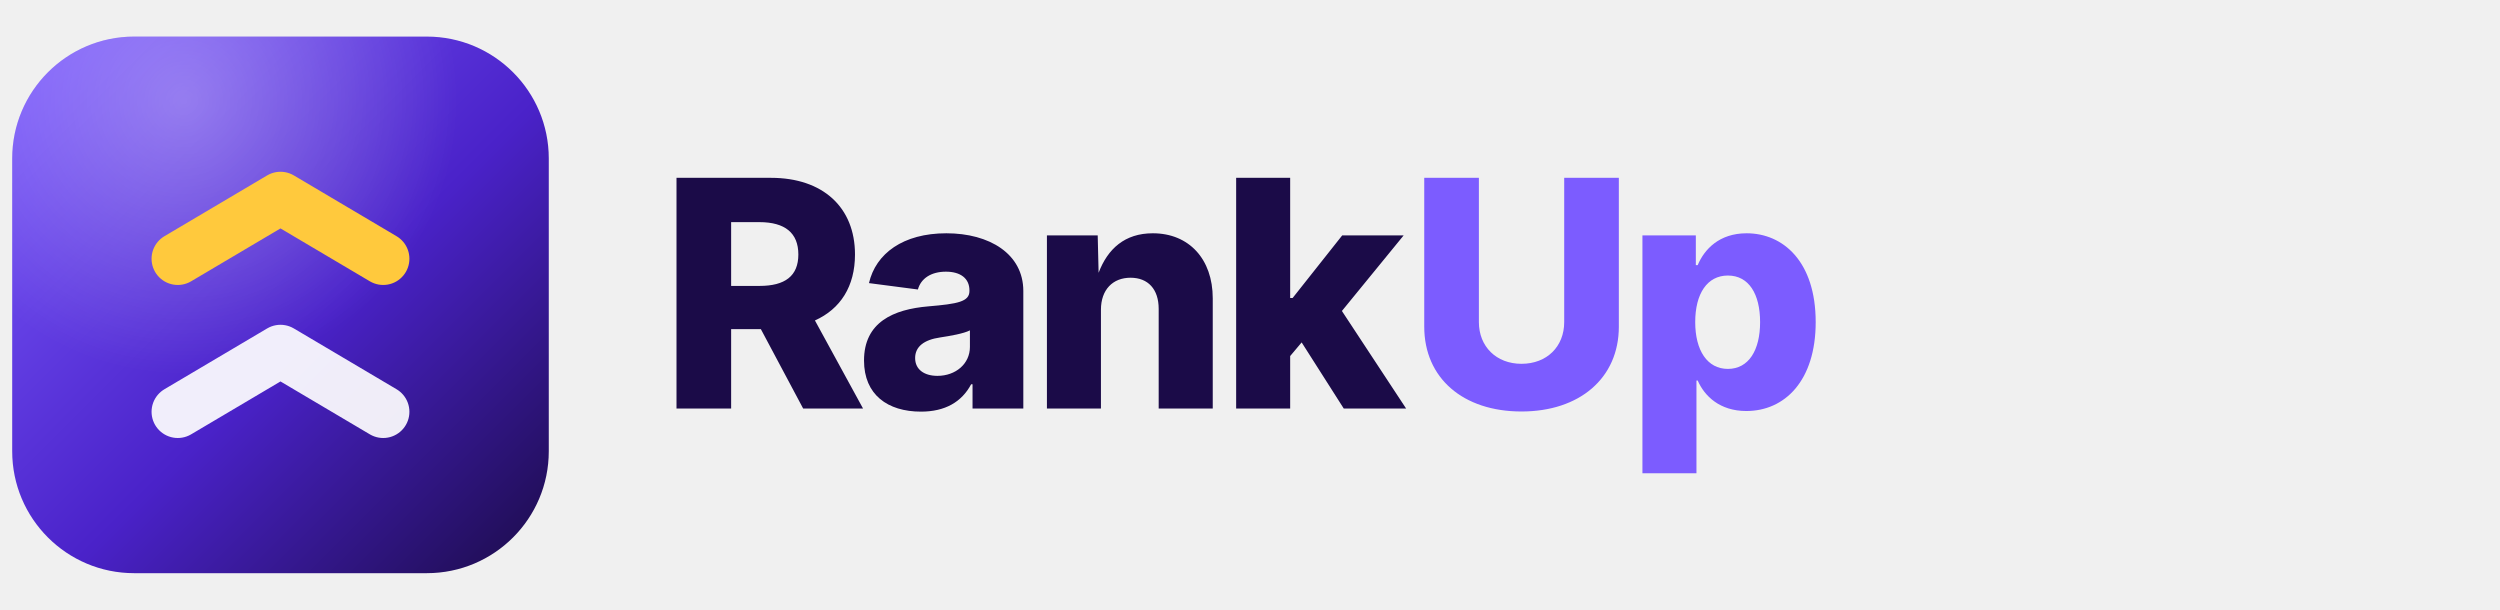
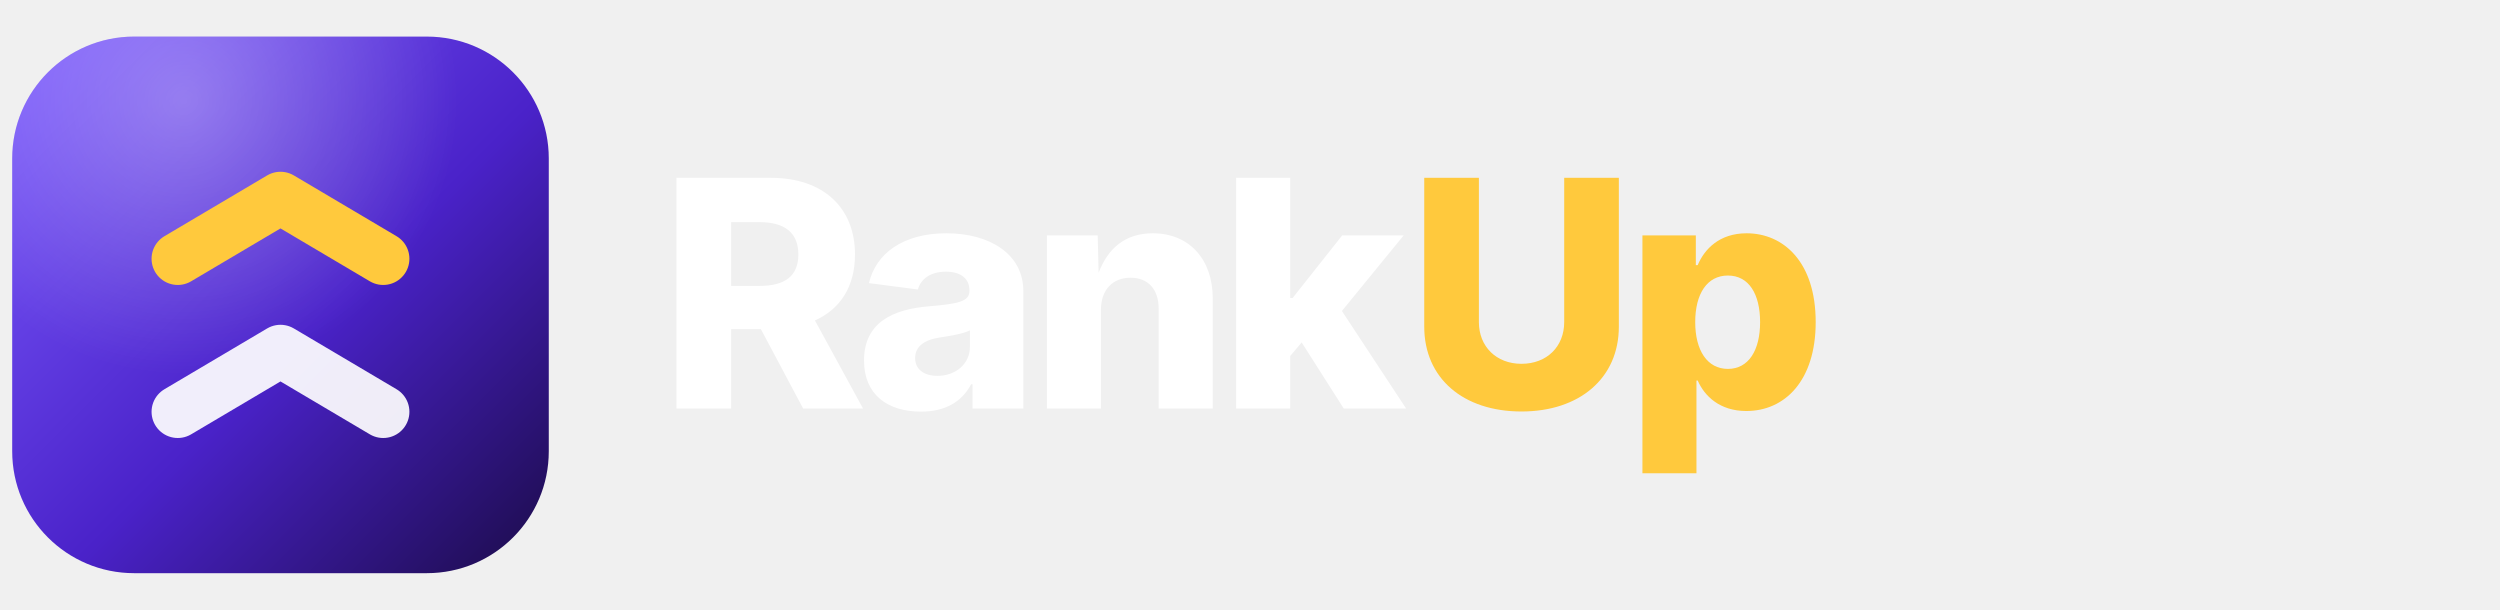
<svg xmlns="http://www.w3.org/2000/svg" viewBox="0 0 820 200" role="img" aria-label="RankUp">
  <defs>
    <linearGradient id="g" x1="0" y1="0" x2="1" y2="1">
      <stop offset="0" stop-color="#7C5CFF" />
      <stop offset="0.55" stop-color="#4A22C9" />
      <stop offset="1" stop-color="#1B0B48" />
    </linearGradient>
    <radialGradient id="gl" cx="0.32" cy="0.12" r="0.85">
      <stop offset="0" stop-color="#FFFFFF" stop-opacity="0.30" />
      <stop offset="0.6" stop-color="#FFFFFF" stop-opacity="0" />
    </radialGradient>
  </defs>
  <g transform="translate(4 12)">
    <rect width="176" height="176" rx="40" fill="url(#g)" />
    <rect width="176" height="176" rx="40" fill="url(#gl)" />
    <g transform="translate(88 88) scale(0.3438) translate(-256 -256)" fill="none" stroke-width="50" stroke-linecap="round" stroke-linejoin="round">
      <path d="M158 358 L256 300 L354 358" stroke="#FFFFFF" stroke-opacity="0.92" />
      <path d="M158 212 L256 154 L354 212" stroke="#FFC93D" />
    </g>
  </g>
-   <text x="216" y="134" font-family="Outfit, Inter, DejaVu Sans, Verdana, sans-serif" font-size="104" font-weight="800" letter-spacing="-4" fill="#1B0B48">Rank<tspan fill="#7C5CFF">Up</tspan>
+   <text x="216" y="134" font-family="Outfit, Inter, DejaVu Sans, Verdana, sans-serif" font-size="104" font-weight="800" letter-spacing="-4" fill="#FFFFFF">Rank<tspan fill="#FFC93D">Up</tspan>
  </text>
</svg>
